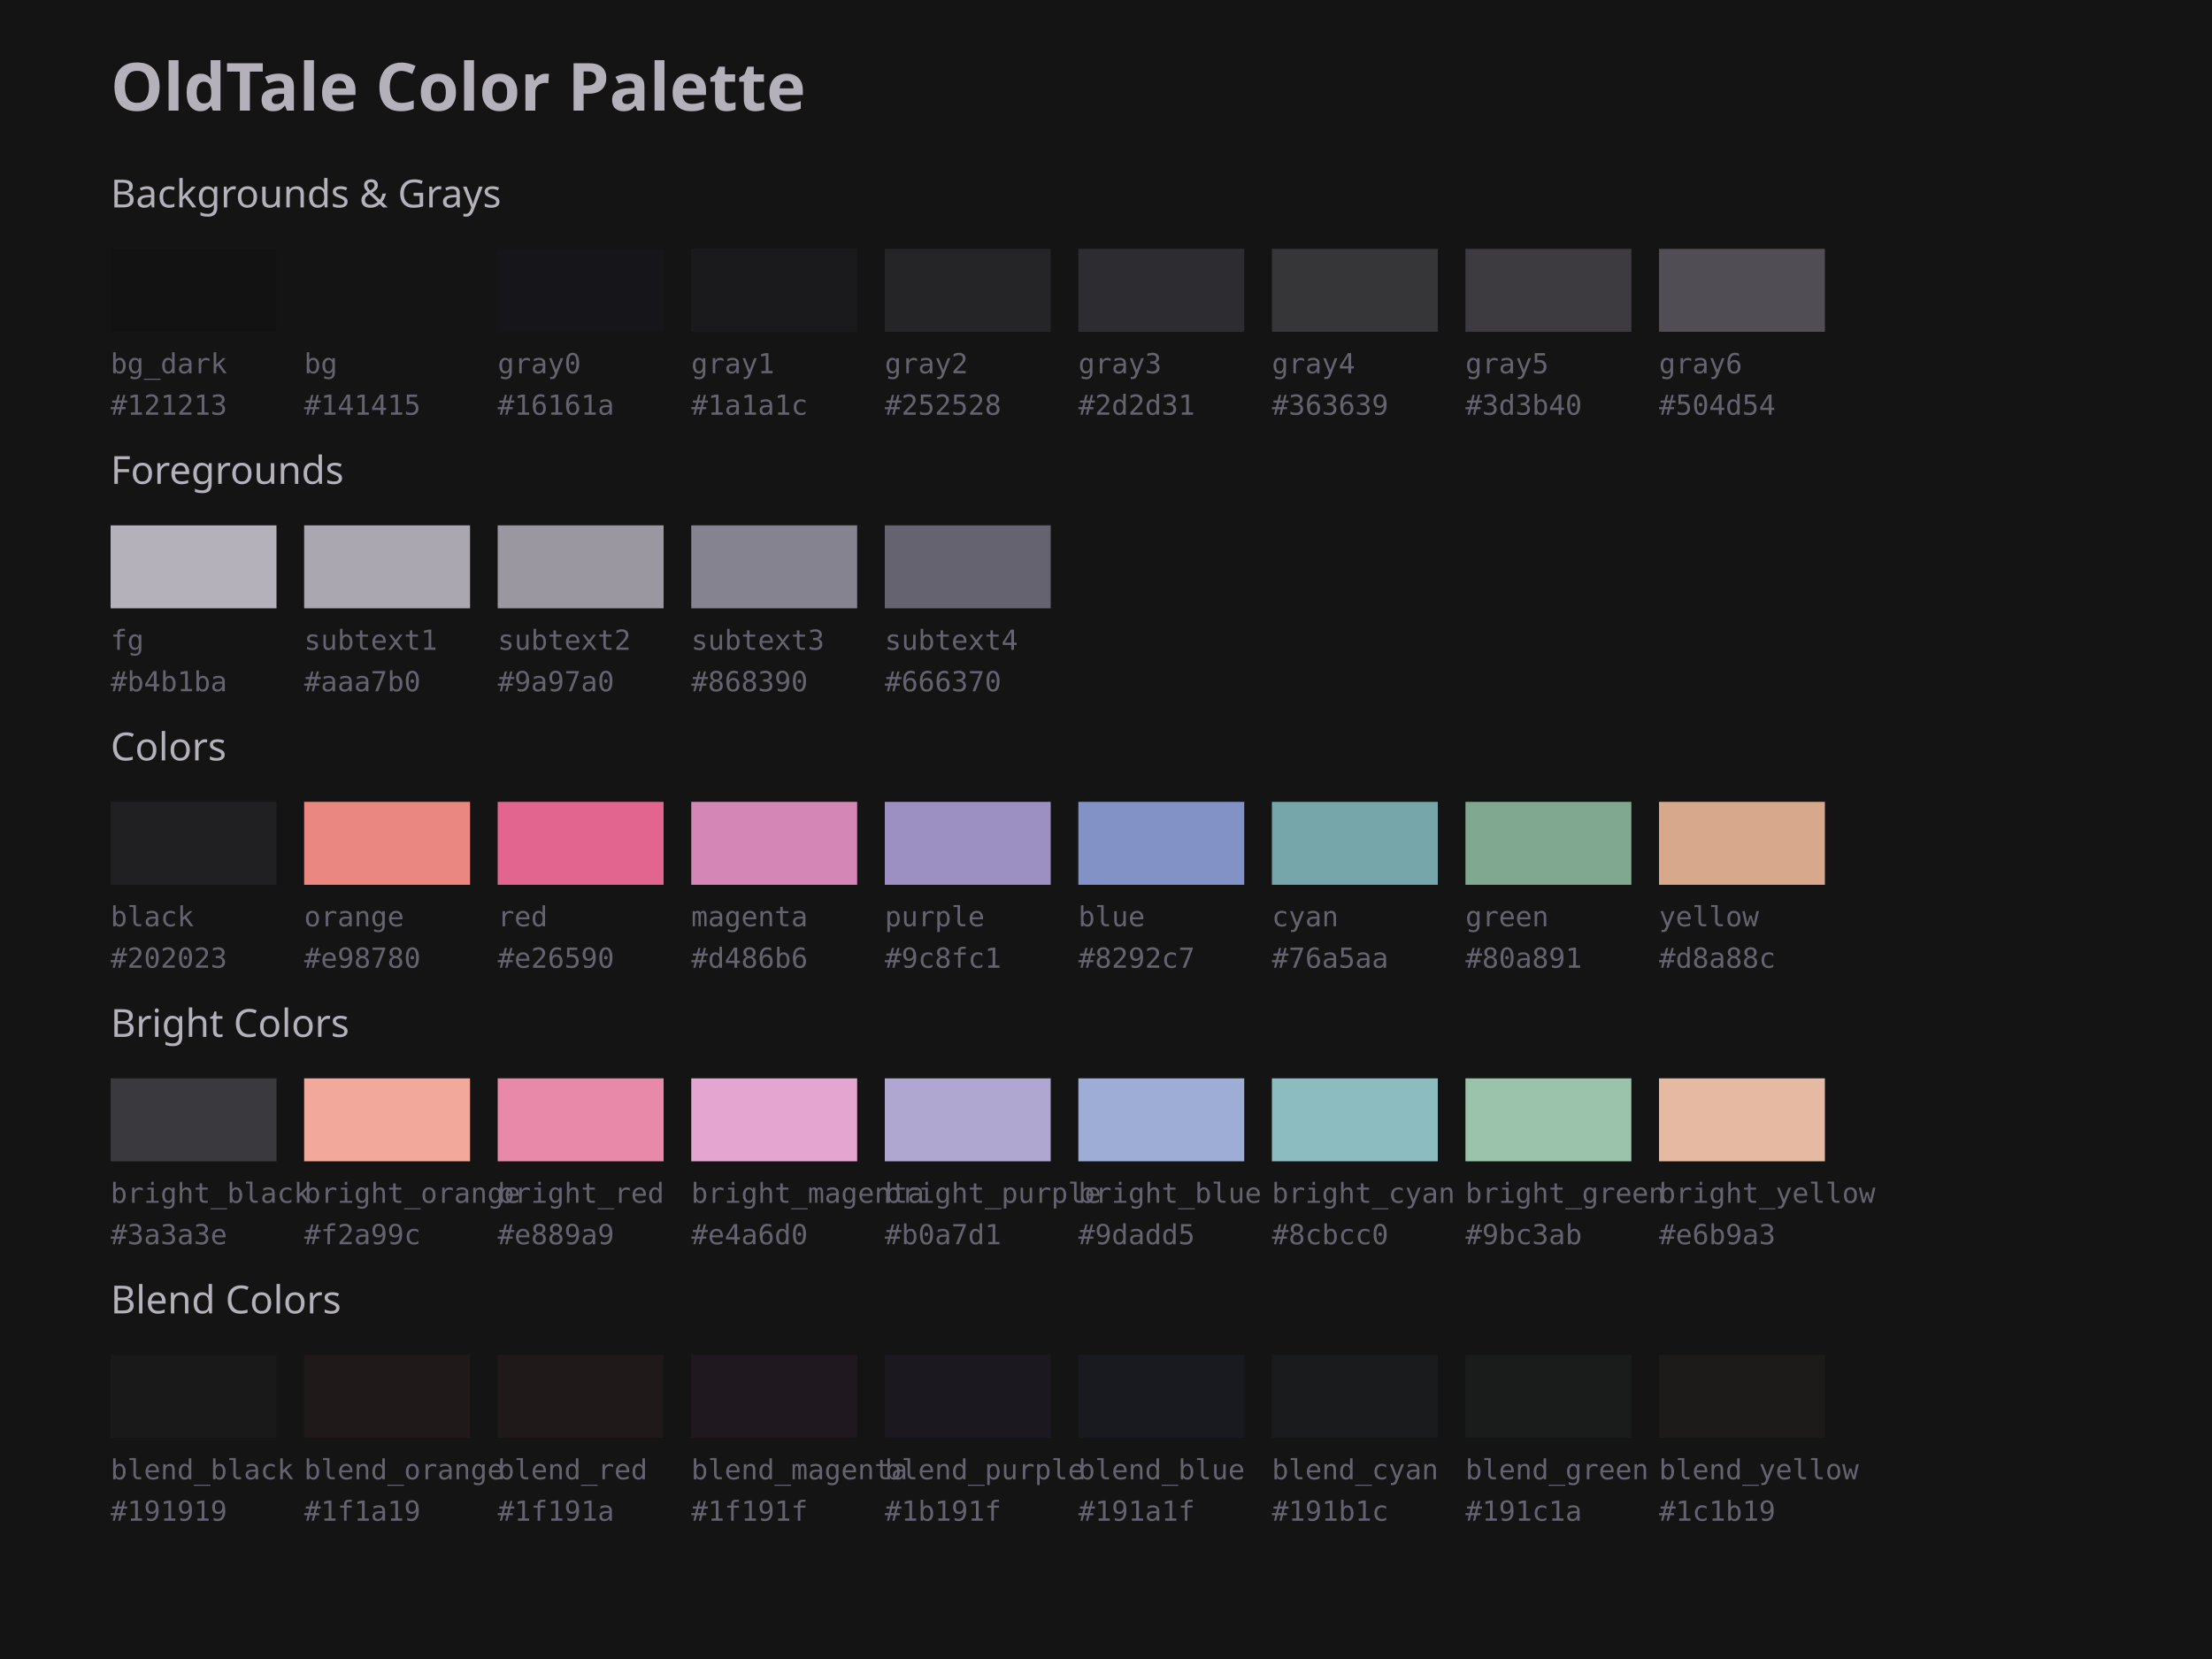
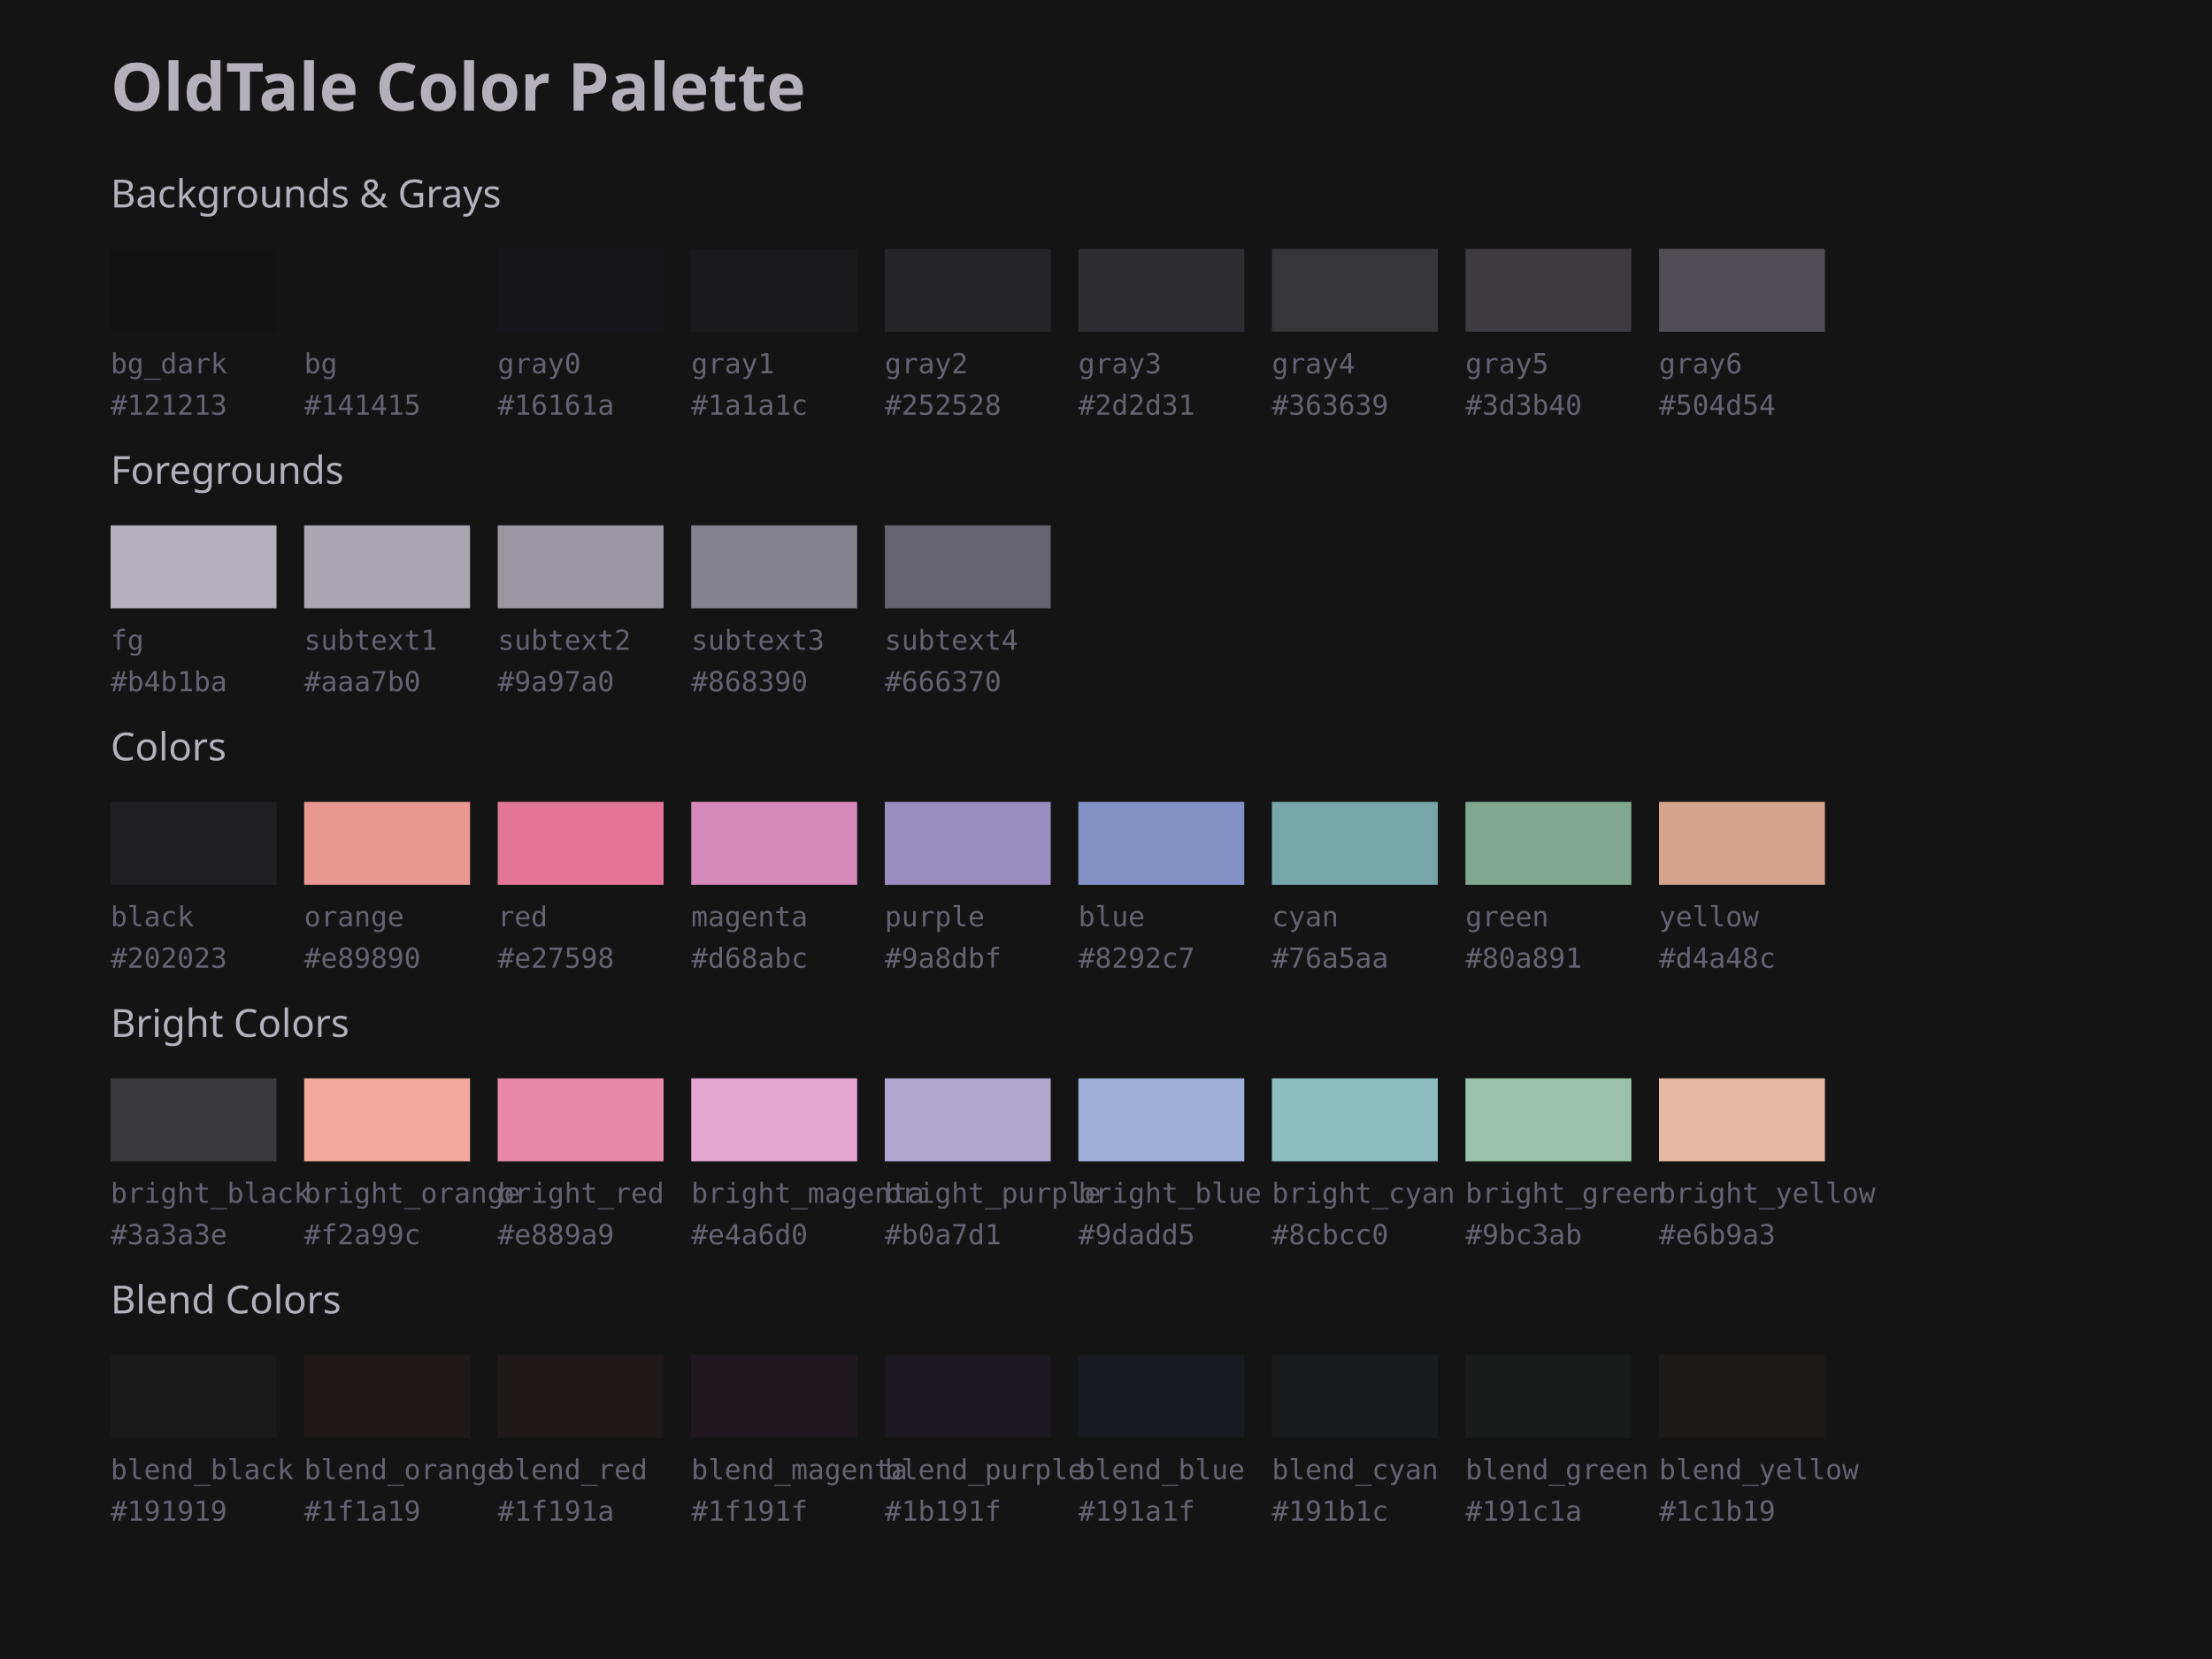
<svg xmlns="http://www.w3.org/2000/svg" viewBox="0 0 800 600">
  <rect width="800" height="600" fill="#141415" />
  <text x="40" y="40" fill="#b4b1ba" font-family="sans-serif" font-size="24" font-weight="bold">OldTale Color Palette</text>
  <g transform="translate(40, 80)">
    <text x="0" y="-5" fill="#b4b1ba" font-family="sans-serif" font-size="14">Backgrounds &amp; Grays</text>
    <rect x="0" y="10" width="60" height="30" fill="#121213" />
    <rect x="70" y="10" width="60" height="30" fill="#141415" />
    <rect x="140" y="10" width="60" height="30" fill="#16161a" />
    <rect x="210" y="10" width="60" height="30" fill="#1a1a1c" />
    <rect x="280" y="10" width="60" height="30" fill="#252528" />
    <rect x="350" y="10" width="60" height="30" fill="#2d2d31" />
    <rect x="420" y="10" width="60" height="30" fill="#363639" />
    <rect x="490" y="10" width="60" height="30" fill="#3d3b40" />
    <rect x="560" y="10" width="60" height="30" fill="#504d54" />
    <text x="0" y="55" fill="#666370" font-family="monospace" font-size="10">bg_dark</text>
    <text x="70" y="55" fill="#666370" font-family="monospace" font-size="10">bg</text>
    <text x="140" y="55" fill="#666370" font-family="monospace" font-size="10">gray0</text>
    <text x="210" y="55" fill="#666370" font-family="monospace" font-size="10">gray1</text>
    <text x="280" y="55" fill="#666370" font-family="monospace" font-size="10">gray2</text>
    <text x="350" y="55" fill="#666370" font-family="monospace" font-size="10">gray3</text>
    <text x="420" y="55" fill="#666370" font-family="monospace" font-size="10">gray4</text>
    <text x="490" y="55" fill="#666370" font-family="monospace" font-size="10">gray5</text>
    <text x="560" y="55" fill="#666370" font-family="monospace" font-size="10">gray6</text>
    <text x="0" y="70" fill="#666370" font-family="monospace" font-size="10">#121213</text>
    <text x="70" y="70" fill="#666370" font-family="monospace" font-size="10">#141415</text>
    <text x="140" y="70" fill="#666370" font-family="monospace" font-size="10">#16161a</text>
    <text x="210" y="70" fill="#666370" font-family="monospace" font-size="10">#1a1a1c</text>
    <text x="280" y="70" fill="#666370" font-family="monospace" font-size="10">#252528</text>
    <text x="350" y="70" fill="#666370" font-family="monospace" font-size="10">#2d2d31</text>
    <text x="420" y="70" fill="#666370" font-family="monospace" font-size="10">#363639</text>
    <text x="490" y="70" fill="#666370" font-family="monospace" font-size="10">#3d3b40</text>
    <text x="560" y="70" fill="#666370" font-family="monospace" font-size="10">#504d54</text>
  </g>
  <g transform="translate(40, 180)">
    <text x="0" y="-5" fill="#b4b1ba" font-family="sans-serif" font-size="14">Foregrounds</text>
    <rect x="0" y="10" width="60" height="30" fill="#b4b1ba" />
    <rect x="70" y="10" width="60" height="30" fill="#aaa7b0" />
    <rect x="140" y="10" width="60" height="30" fill="#9a97a0" />
    <rect x="210" y="10" width="60" height="30" fill="#868390" />
    <rect x="280" y="10" width="60" height="30" fill="#666370" />
    <text x="0" y="55" fill="#666370" font-family="monospace" font-size="10">fg</text>
    <text x="70" y="55" fill="#666370" font-family="monospace" font-size="10">subtext1</text>
    <text x="140" y="55" fill="#666370" font-family="monospace" font-size="10">subtext2</text>
    <text x="210" y="55" fill="#666370" font-family="monospace" font-size="10">subtext3</text>
    <text x="280" y="55" fill="#666370" font-family="monospace" font-size="10">subtext4</text>
    <text x="0" y="70" fill="#666370" font-family="monospace" font-size="10">#b4b1ba</text>
    <text x="70" y="70" fill="#666370" font-family="monospace" font-size="10">#aaa7b0</text>
    <text x="140" y="70" fill="#666370" font-family="monospace" font-size="10">#9a97a0</text>
    <text x="210" y="70" fill="#666370" font-family="monospace" font-size="10">#868390</text>
    <text x="280" y="70" fill="#666370" font-family="monospace" font-size="10">#666370</text>
  </g>
  <g transform="translate(40, 280)">
    <text x="0" y="-5" fill="#b4b1ba" font-family="sans-serif" font-size="14">Colors</text>
    <rect x="0" y="10" width="60" height="30" fill="#202023" />
-     <rect x="70" y="10" width="60" height="30" fill="#e98780" />
-     <rect x="140" y="10" width="60" height="30" fill="#e26590" />
-     <rect x="210" y="10" width="60" height="30" fill="#d486b6" />
-     <rect x="280" y="10" width="60" height="30" fill="#9c8fc1" />
+     <rect x="70" y="10" width="60" height="30" fill="#e89890" />
+     <rect x="140" y="10" width="60" height="30" fill="#e27598" />
+     <rect x="210" y="10" width="60" height="30" fill="#d68abc" />
+     <rect x="280" y="10" width="60" height="30" fill="#9a8dbf" />
    <rect x="350" y="10" width="60" height="30" fill="#8292c7" />
    <rect x="420" y="10" width="60" height="30" fill="#76a5aa" />
    <rect x="490" y="10" width="60" height="30" fill="#80a891" />
-     <rect x="560" y="10" width="60" height="30" fill="#d8a88c" />
+     <rect x="560" y="10" width="60" height="30" fill="#d4a48c" />
    <text x="0" y="55" fill="#666370" font-family="monospace" font-size="10">black</text>
    <text x="70" y="55" fill="#666370" font-family="monospace" font-size="10">orange</text>
    <text x="140" y="55" fill="#666370" font-family="monospace" font-size="10">red</text>
    <text x="210" y="55" fill="#666370" font-family="monospace" font-size="10">magenta</text>
    <text x="280" y="55" fill="#666370" font-family="monospace" font-size="10">purple</text>
    <text x="350" y="55" fill="#666370" font-family="monospace" font-size="10">blue</text>
    <text x="420" y="55" fill="#666370" font-family="monospace" font-size="10">cyan</text>
    <text x="490" y="55" fill="#666370" font-family="monospace" font-size="10">green</text>
    <text x="560" y="55" fill="#666370" font-family="monospace" font-size="10">yellow</text>
    <text x="0" y="70" fill="#666370" font-family="monospace" font-size="10">#202023</text>
-     <text x="70" y="70" fill="#666370" font-family="monospace" font-size="10">#e98780</text>
-     <text x="140" y="70" fill="#666370" font-family="monospace" font-size="10">#e26590</text>
-     <text x="210" y="70" fill="#666370" font-family="monospace" font-size="10">#d486b6</text>
-     <text x="280" y="70" fill="#666370" font-family="monospace" font-size="10">#9c8fc1</text>
+     <text x="70" y="70" fill="#666370" font-family="monospace" font-size="10">#e89890</text>
+     <text x="140" y="70" fill="#666370" font-family="monospace" font-size="10">#e27598</text>
+     <text x="210" y="70" fill="#666370" font-family="monospace" font-size="10">#d68abc</text>
+     <text x="280" y="70" fill="#666370" font-family="monospace" font-size="10">#9a8dbf</text>
    <text x="350" y="70" fill="#666370" font-family="monospace" font-size="10">#8292c7</text>
    <text x="420" y="70" fill="#666370" font-family="monospace" font-size="10">#76a5aa</text>
    <text x="490" y="70" fill="#666370" font-family="monospace" font-size="10">#80a891</text>
-     <text x="560" y="70" fill="#666370" font-family="monospace" font-size="10">#d8a88c</text>
+     <text x="560" y="70" fill="#666370" font-family="monospace" font-size="10">#d4a48c</text>
  </g>
  <g transform="translate(40, 380)">
    <text x="0" y="-5" fill="#b4b1ba" font-family="sans-serif" font-size="14">Bright Colors</text>
    <rect x="0" y="10" width="60" height="30" fill="#3a3a3e" />
    <rect x="70" y="10" width="60" height="30" fill="#f2a99c" />
    <rect x="140" y="10" width="60" height="30" fill="#e889a9" />
    <rect x="210" y="10" width="60" height="30" fill="#e4a6d0" />
    <rect x="280" y="10" width="60" height="30" fill="#b0a7d1" />
    <rect x="350" y="10" width="60" height="30" fill="#9dadd5" />
    <rect x="420" y="10" width="60" height="30" fill="#8cbcc0" />
    <rect x="490" y="10" width="60" height="30" fill="#9bc3ab" />
    <rect x="560" y="10" width="60" height="30" fill="#e6b9a3" />
    <text x="0" y="55" fill="#666370" font-family="monospace" font-size="10">bright_black</text>
    <text x="70" y="55" fill="#666370" font-family="monospace" font-size="10">bright_orange</text>
    <text x="140" y="55" fill="#666370" font-family="monospace" font-size="10">bright_red</text>
    <text x="210" y="55" fill="#666370" font-family="monospace" font-size="10">bright_magenta</text>
    <text x="280" y="55" fill="#666370" font-family="monospace" font-size="10">bright_purple</text>
    <text x="350" y="55" fill="#666370" font-family="monospace" font-size="10">bright_blue</text>
    <text x="420" y="55" fill="#666370" font-family="monospace" font-size="10">bright_cyan</text>
    <text x="490" y="55" fill="#666370" font-family="monospace" font-size="10">bright_green</text>
    <text x="560" y="55" fill="#666370" font-family="monospace" font-size="10">bright_yellow</text>
    <text x="0" y="70" fill="#666370" font-family="monospace" font-size="10">#3a3a3e</text>
    <text x="70" y="70" fill="#666370" font-family="monospace" font-size="10">#f2a99c</text>
    <text x="140" y="70" fill="#666370" font-family="monospace" font-size="10">#e889a9</text>
    <text x="210" y="70" fill="#666370" font-family="monospace" font-size="10">#e4a6d0</text>
    <text x="280" y="70" fill="#666370" font-family="monospace" font-size="10">#b0a7d1</text>
    <text x="350" y="70" fill="#666370" font-family="monospace" font-size="10">#9dadd5</text>
    <text x="420" y="70" fill="#666370" font-family="monospace" font-size="10">#8cbcc0</text>
    <text x="490" y="70" fill="#666370" font-family="monospace" font-size="10">#9bc3ab</text>
    <text x="560" y="70" fill="#666370" font-family="monospace" font-size="10">#e6b9a3</text>
  </g>
  <g transform="translate(40, 480)">
    <text x="0" y="-5" fill="#b4b1ba" font-family="sans-serif" font-size="14">Blend Colors</text>
    <rect x="0" y="10" width="60" height="30" fill="#191919" />
    <rect x="70" y="10" width="60" height="30" fill="#1f1a19" />
    <rect x="140" y="10" width="60" height="30" fill="#1f191a" />
    <rect x="210" y="10" width="60" height="30" fill="#1f191f" />
    <rect x="280" y="10" width="60" height="30" fill="#1b191f" />
    <rect x="350" y="10" width="60" height="30" fill="#191a1f" />
    <rect x="420" y="10" width="60" height="30" fill="#191b1c" />
    <rect x="490" y="10" width="60" height="30" fill="#191c1a" />
    <rect x="560" y="10" width="60" height="30" fill="#1c1b19" />
    <text x="0" y="55" fill="#666370" font-family="monospace" font-size="10">blend_black</text>
    <text x="70" y="55" fill="#666370" font-family="monospace" font-size="10">blend_orange</text>
    <text x="140" y="55" fill="#666370" font-family="monospace" font-size="10">blend_red</text>
    <text x="210" y="55" fill="#666370" font-family="monospace" font-size="10">blend_magenta</text>
    <text x="280" y="55" fill="#666370" font-family="monospace" font-size="10">blend_purple</text>
    <text x="350" y="55" fill="#666370" font-family="monospace" font-size="10">blend_blue</text>
    <text x="420" y="55" fill="#666370" font-family="monospace" font-size="10">blend_cyan</text>
    <text x="490" y="55" fill="#666370" font-family="monospace" font-size="10">blend_green</text>
    <text x="560" y="55" fill="#666370" font-family="monospace" font-size="10">blend_yellow</text>
    <text x="0" y="70" fill="#666370" font-family="monospace" font-size="10">#191919</text>
    <text x="70" y="70" fill="#666370" font-family="monospace" font-size="10">#1f1a19</text>
    <text x="140" y="70" fill="#666370" font-family="monospace" font-size="10">#1f191a</text>
    <text x="210" y="70" fill="#666370" font-family="monospace" font-size="10">#1f191f</text>
    <text x="280" y="70" fill="#666370" font-family="monospace" font-size="10">#1b191f</text>
    <text x="350" y="70" fill="#666370" font-family="monospace" font-size="10">#191a1f</text>
    <text x="420" y="70" fill="#666370" font-family="monospace" font-size="10">#191b1c</text>
    <text x="490" y="70" fill="#666370" font-family="monospace" font-size="10">#191c1a</text>
    <text x="560" y="70" fill="#666370" font-family="monospace" font-size="10">#1c1b19</text>
  </g>
</svg>
